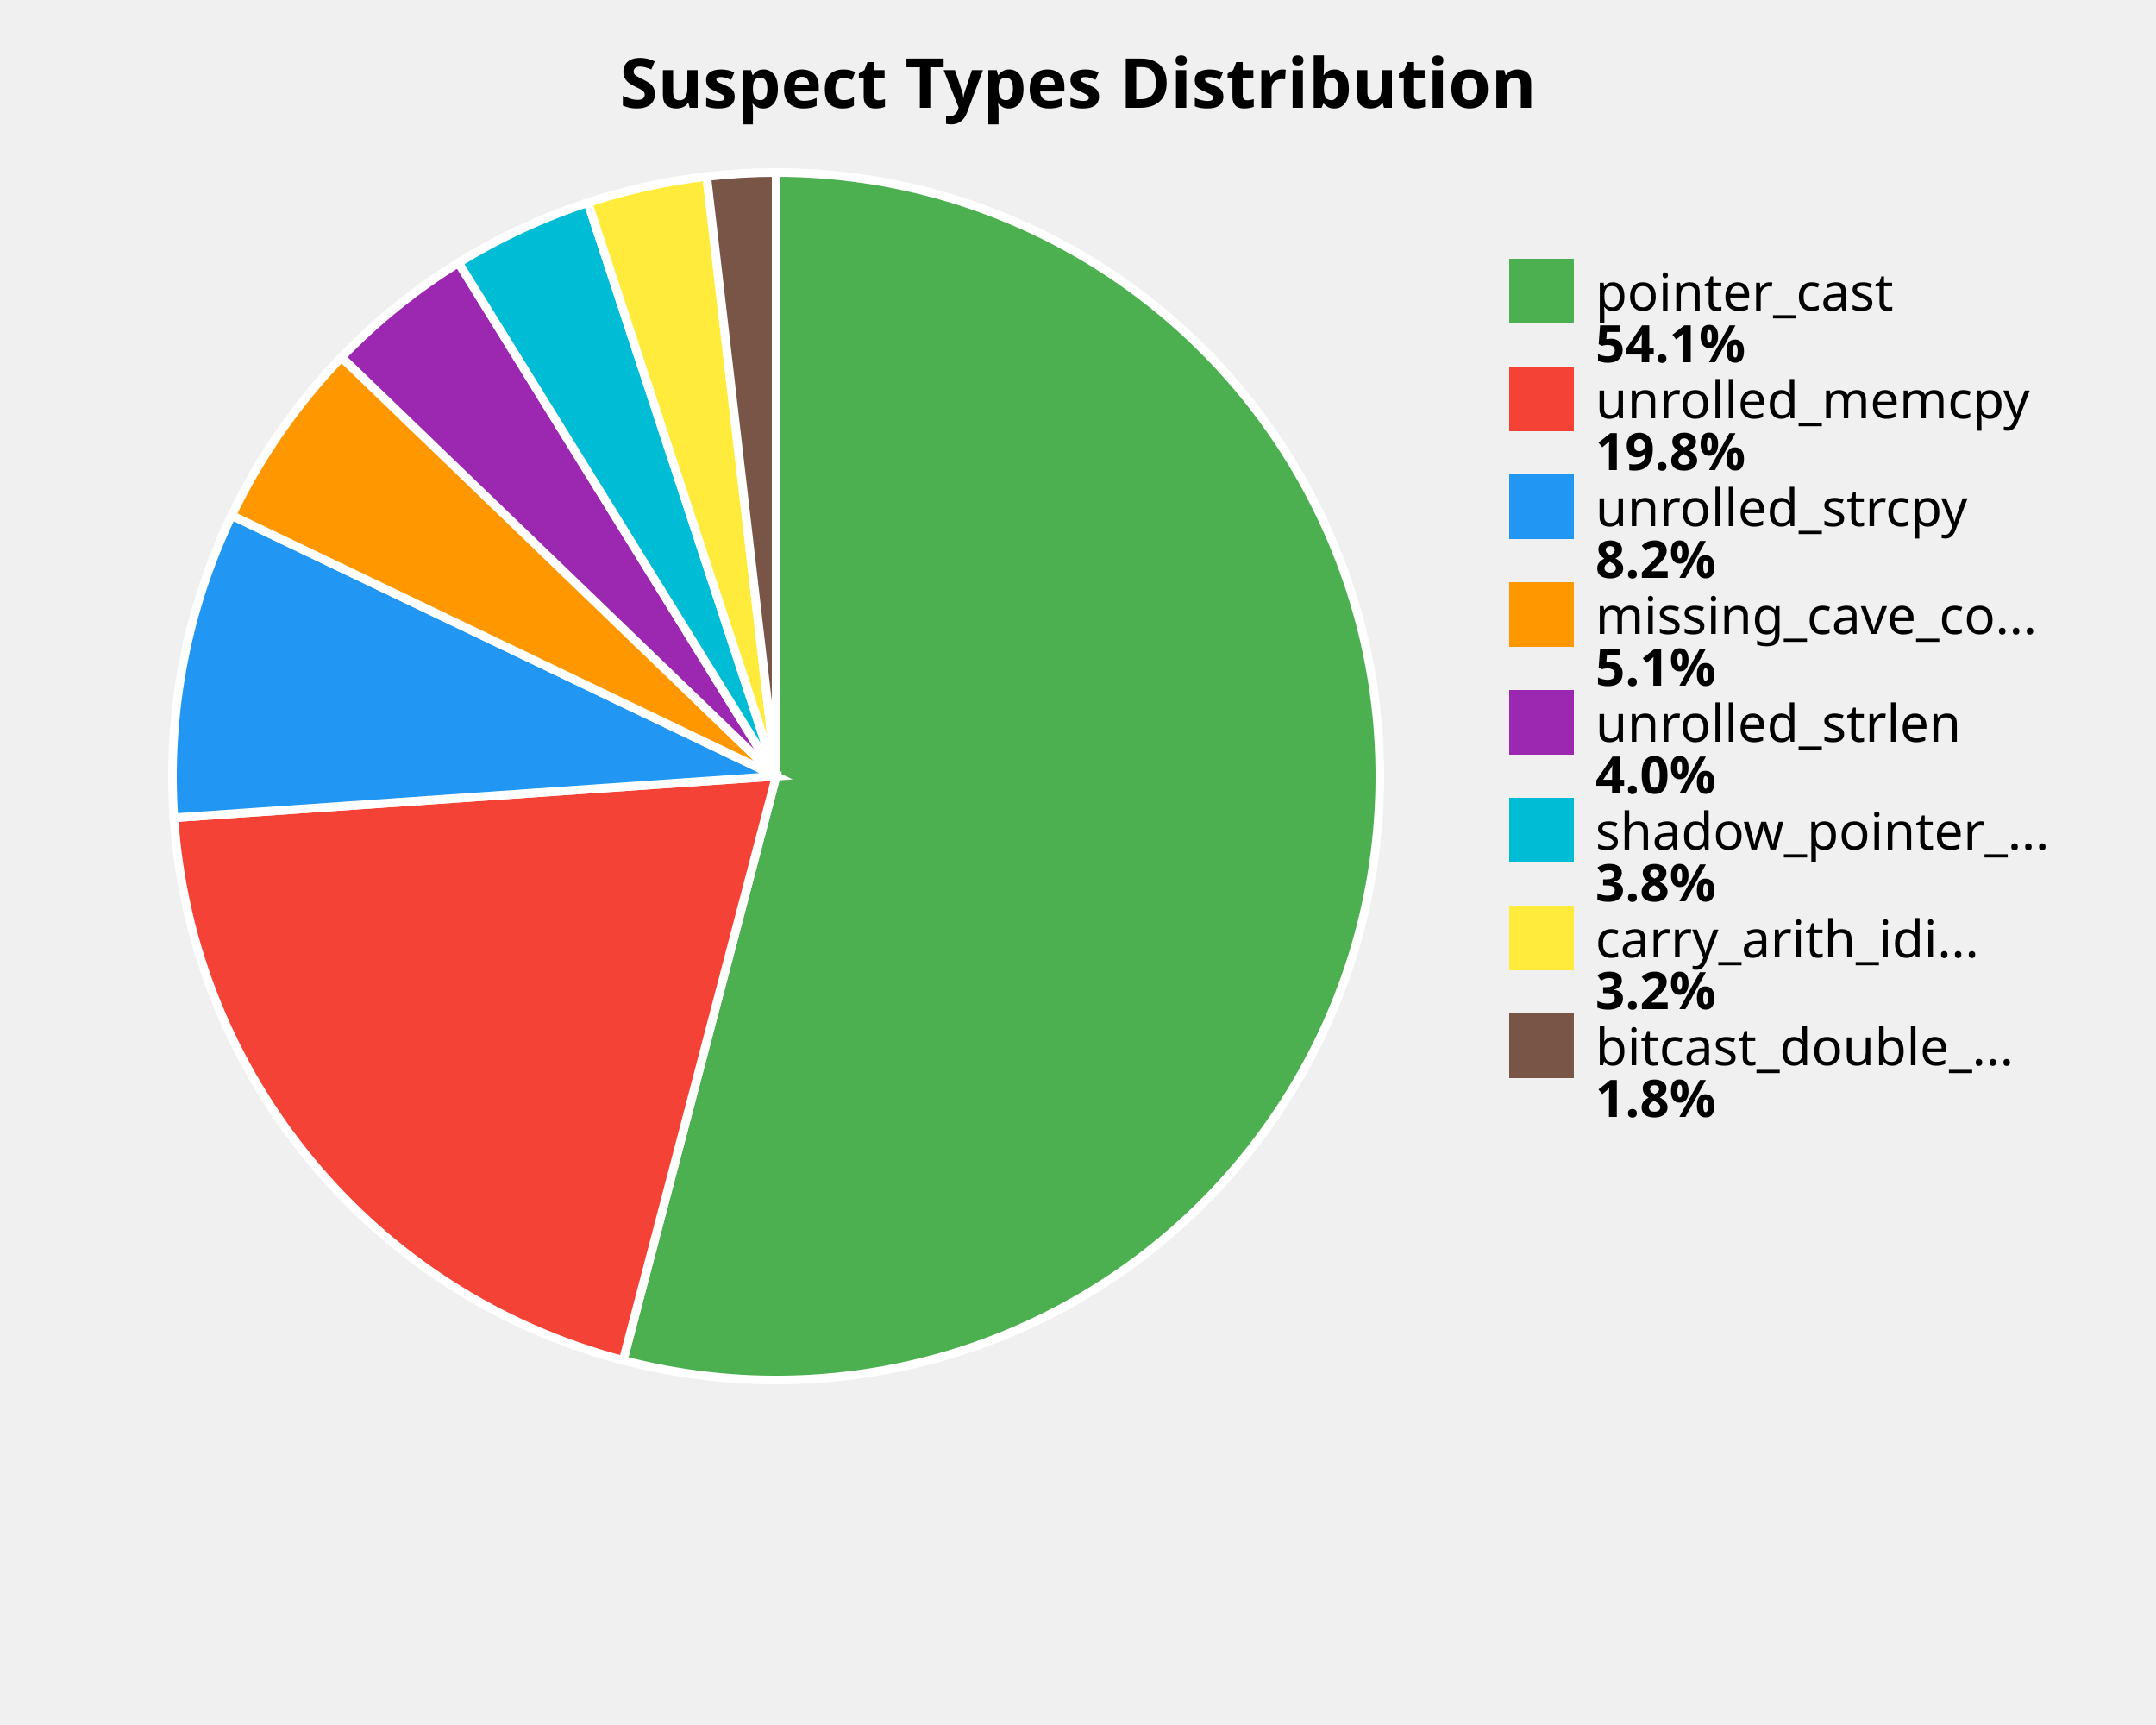
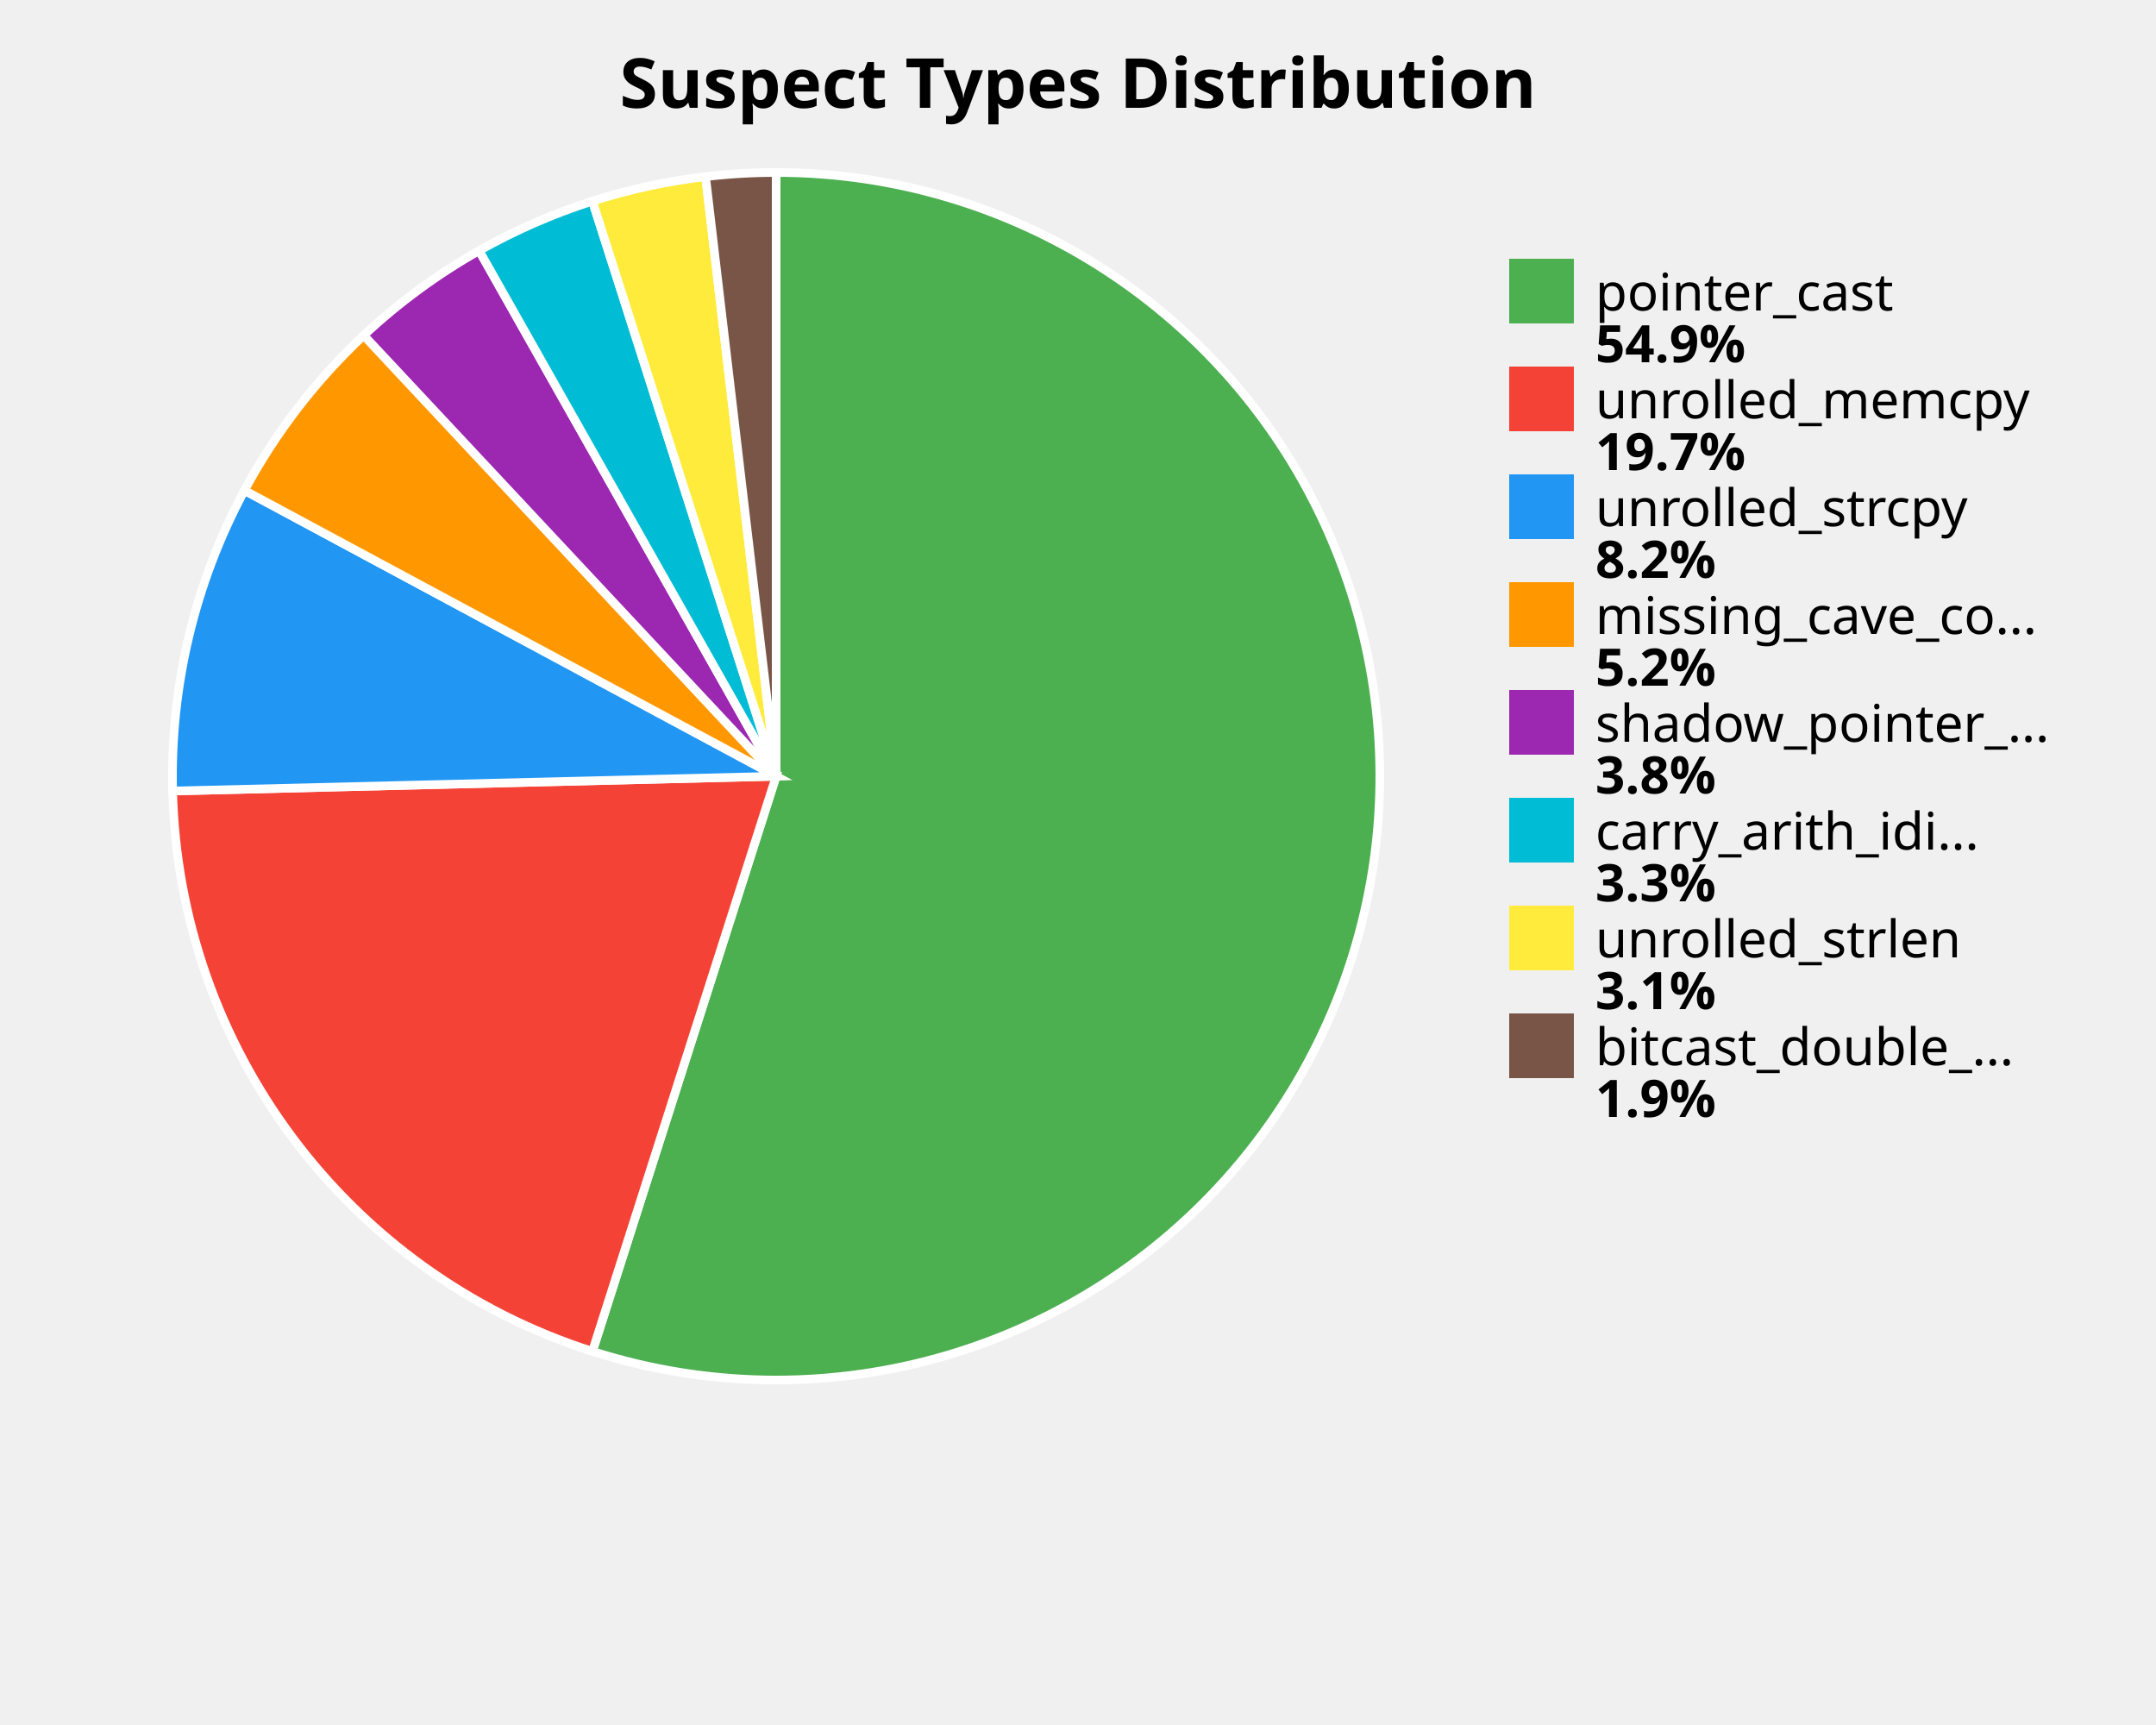
<svg xmlns="http://www.w3.org/2000/svg" width="500" height="400" viewBox="0 0 500 400">
  <style>
    .title { font: bold 16px sans-serif; }
    .label { font: 12px sans-serif; }
    .value { font: bold 12px sans-serif; }
  </style>
  <rect width="100%%" height="100%%" fill="white" />
  <text x="250" y="25" class="title" text-anchor="middle">Suspect Types Distribution</text>
-   <path d="M 180,180 L 180.00,40.00 A 140,140 0 1,1 144.52,315.43 Z" fill="#4CAF50" stroke="white" stroke-width="2" />
-   <path d="M 180,180 L 144.52,315.43 A 140,140 0 0,1 40.33,189.63 Z" fill="#F44336" stroke="white" stroke-width="2" />
-   <path d="M 180,180 L 40.33,189.63 A 140,140 0 0,1 53.74,119.52 Z" fill="#2196F3" stroke="white" stroke-width="2" />
-   <path d="M 180,180 L 53.74,119.52 A 140,140 0 0,1 79.20,82.84 Z" fill="#FF9800" stroke="white" stroke-width="2" />
-   <path d="M 180,180 L 79.20,82.84 A 140,140 0 0,1 106.34,60.94 Z" fill="#9C27B0" stroke="white" stroke-width="2" />
-   <path d="M 180,180 L 106.34,60.94 A 140,140 0 0,1 136.35,46.98 Z" fill="#00BCD4" stroke="white" stroke-width="2" />
-   <path d="M 180,180 L 136.35,46.98 A 140,140 0 0,1 163.90,40.93 Z" fill="#FFEB3B" stroke="white" stroke-width="2" />
-   <path d="M 180,180 L 163.90,40.93 A 140,140 0 0,1 180.00,40.00 Z" fill="#795548" stroke="white" stroke-width="2" />
+   <path d="M 180,180 L 180.00,40.00 A 140,140 0 1,1 137.39,313.36 Z" fill="#4CAF50" stroke="white" stroke-width="2" />
+   <path d="M 180,180 L 137.39,313.36 A 140,140 0 0,1 40.04,183.42 Z" fill="#F44336" stroke="white" stroke-width="2" />
+   <path d="M 180,180 L 40.04,183.42 A 140,140 0 0,1 56.69,113.72 Z" fill="#2196F3" stroke="white" stroke-width="2" />
+   <path d="M 180,180 L 56.69,113.72 A 140,140 0 0,1 84.36,77.76 Z" fill="#FF9800" stroke="white" stroke-width="2" />
+   <path d="M 180,180 L 84.36,77.76 A 140,140 0 0,1 111.12,58.12 Z" fill="#9C27B0" stroke="white" stroke-width="2" />
+   <path d="M 180,180 L 111.12,58.12 A 140,140 0 0,1 137.39,46.64 Z" fill="#00BCD4" stroke="white" stroke-width="2" />
+   <path d="M 180,180 L 137.39,46.64 A 140,140 0 0,1 163.63,40.96 Z" fill="#FFEB3B" stroke="white" stroke-width="2" />
+   <path d="M 180,180 L 163.63,40.96 A 140,140 0 0,1 180.00,40.00 Z" fill="#795548" stroke="white" stroke-width="2" />
  <rect x="350" y="60" width="15" height="15" fill="#4CAF50" />
  <text x="370" y="72" class="label">pointer_cast</text>
-   <text x="370" y="84" class="value">54.1%</text>
+   <text x="370" y="84" class="value">54.9%</text>
  <rect x="350" y="85" width="15" height="15" fill="#F44336" />
  <text x="370" y="97" class="label">unrolled_memcpy</text>
-   <text x="370" y="109" class="value">19.8%</text>
+   <text x="370" y="109" class="value">19.7%</text>
  <rect x="350" y="110" width="15" height="15" fill="#2196F3" />
  <text x="370" y="122" class="label">unrolled_strcpy</text>
  <text x="370" y="134" class="value">8.2%</text>
  <rect x="350" y="135" width="15" height="15" fill="#FF9800" />
  <text x="370" y="147" class="label">missing_cave_co...</text>
-   <text x="370" y="159" class="value">5.1%</text>
+   <text x="370" y="159" class="value">5.2%</text>
  <rect x="350" y="160" width="15" height="15" fill="#9C27B0" />
-   <text x="370" y="172" class="label">unrolled_strlen</text>
-   <text x="370" y="184" class="value">4.0%</text>
+   <text x="370" y="172" class="label">shadow_pointer_...</text>
+   <text x="370" y="184" class="value">3.8%</text>
  <rect x="350" y="185" width="15" height="15" fill="#00BCD4" />
-   <text x="370" y="197" class="label">shadow_pointer_...</text>
-   <text x="370" y="209" class="value">3.8%</text>
+   <text x="370" y="197" class="label">carry_arith_idi...</text>
+   <text x="370" y="209" class="value">3.3%</text>
  <rect x="350" y="210" width="15" height="15" fill="#FFEB3B" />
-   <text x="370" y="222" class="label">carry_arith_idi...</text>
-   <text x="370" y="234" class="value">3.2%</text>
+   <text x="370" y="222" class="label">unrolled_strlen</text>
+   <text x="370" y="234" class="value">3.1%</text>
  <rect x="350" y="235" width="15" height="15" fill="#795548" />
  <text x="370" y="247" class="label">bitcast_double_...</text>
-   <text x="370" y="259" class="value">1.8%</text>
+   <text x="370" y="259" class="value">1.9%</text>
</svg>
